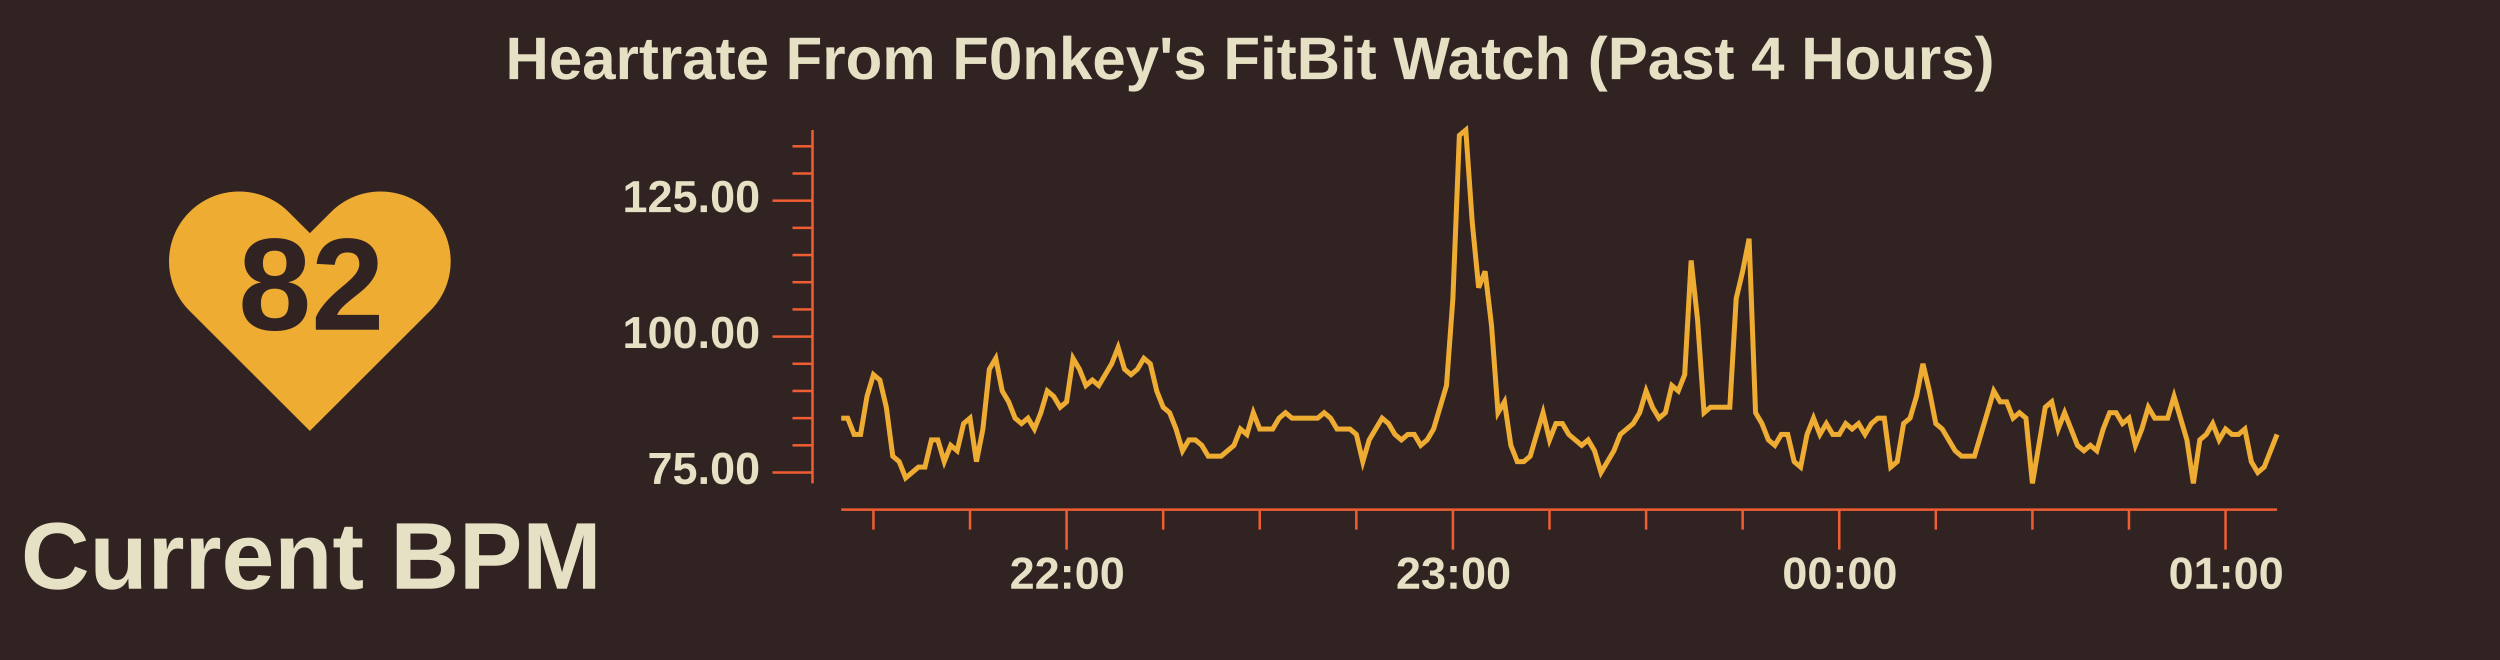
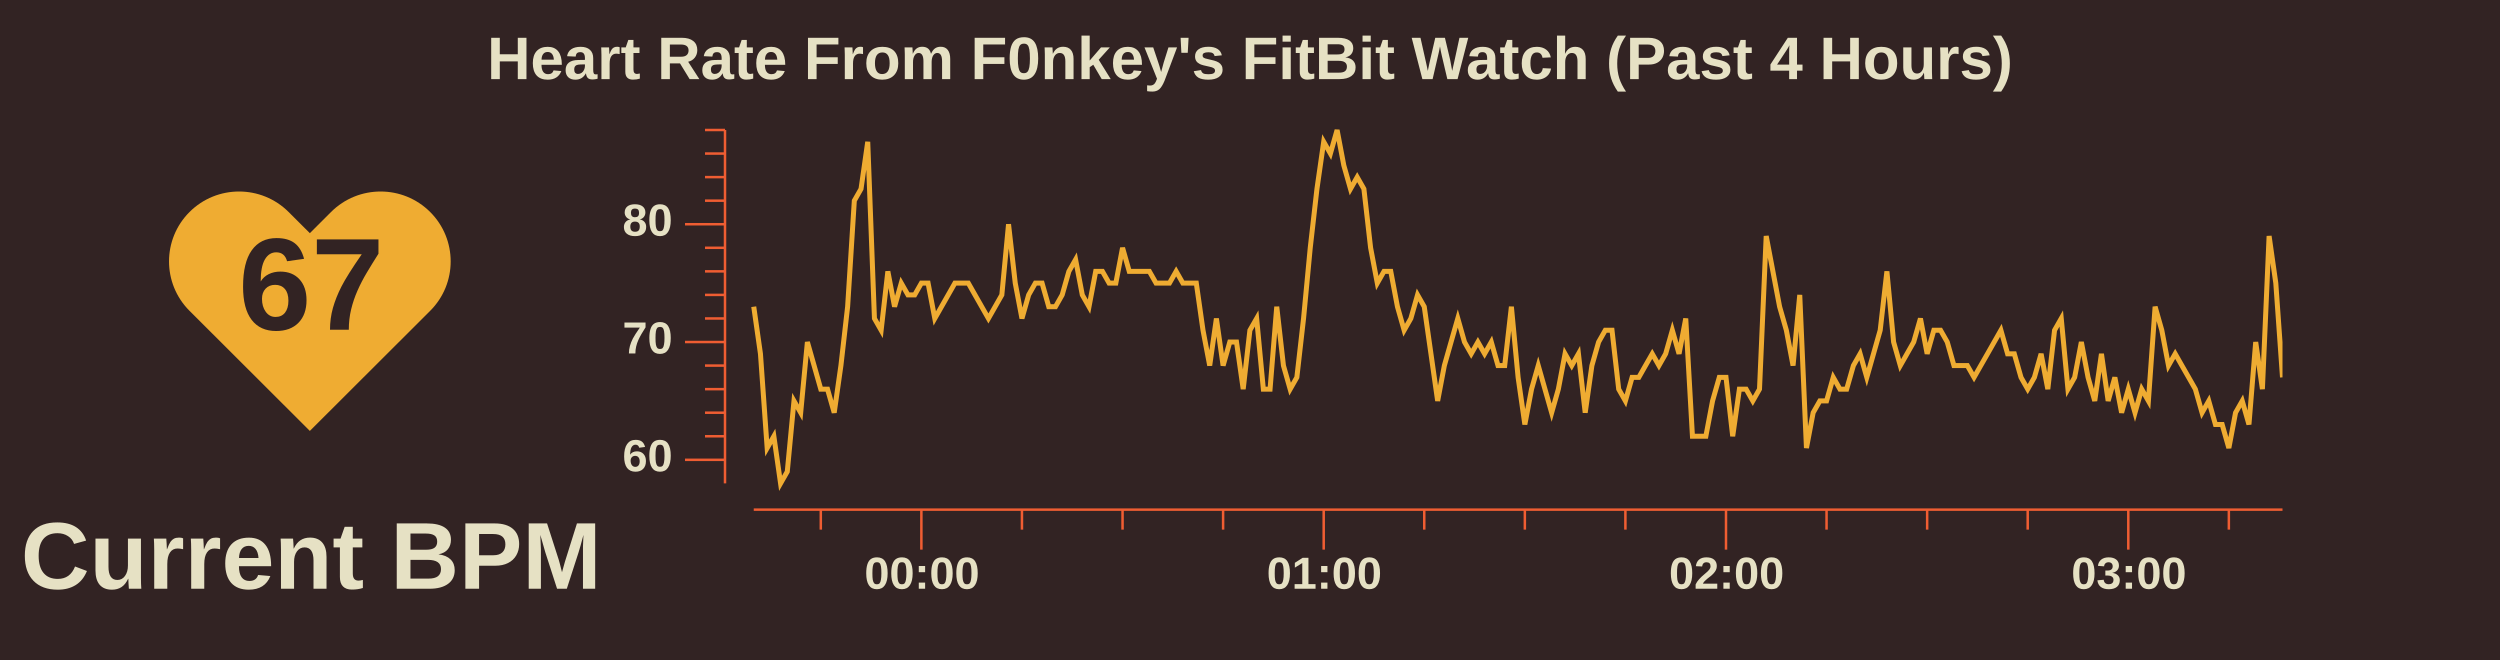
<svg xmlns="http://www.w3.org/2000/svg" id="banner" width="500pt" height="132pt">
-   <rect width="100%" height="100%" fill="rgba(50,35,35,255)" />
-   <style> .text {font: 600 9px "Arial", Sans-Serif; fill: rgba(230,225,196,255);} </style>
+   <rect width="100%" height="100%" fill="rgba(50, 35, 35, 255)" />
+   <style> .text {font: 600 9px "Arial", Sans-Serif; fill: rgba(50, 35, 35, 255);} </style>
  <g id="padding" transform="translate(0 10)">
-     <text id="title" dominant-baseline="hanging" text-anchor="middle" style="font: 600 12pt 'Arial', Sans-Serif; fill: rgba(230,225,196,255)" x="250pt"> Heartrate From F0nkey's FitBit Watch (Past 4 Hours) </text>
-     <g transform="translate(0 18)">
-       <g transform="translate(166,0)">
-         <svg width="332pt" height="100pt" viewBox="0 0 332 100">
-           <g transform="scale(1, -1) translate(0, -100)">
-             <path d="M0,0L332,0L332,95L0,95Z" style="fill:#322323" />
-             <text class="text" x="77.431" y="-3.252" transform="scale(1, -1)" style="fill:#E6E1C4">22:00</text>
-             <text class="text" x="154.69" y="-3.252" transform="scale(1, -1)" style="fill:#E6E1C4">23:00</text>
-             <text class="text" x="231.96" y="-3.252" transform="scale(1, -1)" style="fill:#E6E1C4">00:00</text>
-             <text class="text" x="309.22" y="-3.252" transform="scale(1, -1)" style="fill:#E6E1C4">01:00</text>
-             <path d="M50.189,15.074L50.189,19.074" style="fill:none;stroke:#EF5D32;stroke-width:0.5" />
-             <path d="M69.504,15.074L69.504,19.074" style="fill:none;stroke:#EF5D32;stroke-width:0.5" />
-             <path d="M88.82,11.074L88.82,19.074" style="fill:none;stroke:#EF5D32;stroke-width:0.5" />
-             <path d="M108.14,15.074L108.14,19.074" style="fill:none;stroke:#EF5D32;stroke-width:0.5" />
-             <path d="M127.45,15.074L127.45,19.074" style="fill:none;stroke:#EF5D32;stroke-width:0.5" />
-             <path d="M146.77,15.074L146.77,19.074" style="fill:none;stroke:#EF5D32;stroke-width:0.5" />
-             <path d="M166.08,11.074L166.08,19.074" style="fill:none;stroke:#EF5D32;stroke-width:0.5" />
-             <path d="M185.4,15.074L185.4,19.074" style="fill:none;stroke:#EF5D32;stroke-width:0.5" />
-             <path d="M204.72,15.074L204.72,19.074" style="fill:none;stroke:#EF5D32;stroke-width:0.5" />
-             <path d="M224.03,15.074L224.03,19.074" style="fill:none;stroke:#EF5D32;stroke-width:0.5" />
-             <path d="M243.35,11.074L243.35,19.074" style="fill:none;stroke:#EF5D32;stroke-width:0.5" />
-             <path d="M262.66,15.074L262.66,19.074" style="fill:none;stroke:#EF5D32;stroke-width:0.5" />
-             <path d="M281.98,15.074L281.98,19.074" style="fill:none;stroke:#EF5D32;stroke-width:0.5" />
-             <path d="M301.29,15.074L301.29,19.074" style="fill:none;stroke:#EF5D32;stroke-width:0.5" />
-             <path d="M320.61,11.074L320.61,19.074" style="fill:none;stroke:#EF5D32;stroke-width:0.5" />
-             <path d="M43.75,19.074L330.91,19.074" style="fill:none;stroke:#EF5D32;stroke-width:0.5" />
-             <text class="text" x="5" y="-24.214" transform="scale(1, -1)" style="fill:#E6E1C4">75.00</text>
-             <text class="text" x="0" y="-51.397" transform="scale(1, -1)" style="fill:#E6E1C4">100.00</text>
-             <text class="text" x="0" y="-78.58" transform="scale(1, -1)" style="fill:#E6E1C4">125.00</text>
-             <path d="M30,26.499L38,26.499" style="fill:none;stroke:#EF5D32;stroke-width:0.5" />
-             <path d="M30,53.682L38,53.682" style="fill:none;stroke:#EF5D32;stroke-width:0.5" />
-             <path d="M30,80.865L38,80.865" style="fill:none;stroke:#EF5D32;stroke-width:0.5" />
-             <path d="M34,31.935L38,31.935" style="fill:none;stroke:#EF5D32;stroke-width:0.5" />
-             <path d="M34,37.372L38,37.372" style="fill:none;stroke:#EF5D32;stroke-width:0.5" />
-             <path d="M34,42.809L38,42.809" style="fill:none;stroke:#EF5D32;stroke-width:0.5" />
-             <path d="M34,48.245L38,48.245" style="fill:none;stroke:#EF5D32;stroke-width:0.5" />
-             <path d="M34,59.118L38,59.118" style="fill:none;stroke:#EF5D32;stroke-width:0.5" />
-             <path d="M34,64.555L38,64.555" style="fill:none;stroke:#EF5D32;stroke-width:0.5" />
-             <path d="M34,69.992L38,69.992" style="fill:none;stroke:#EF5D32;stroke-width:0.5" />
-             <path d="M34,75.428L38,75.428" style="fill:none;stroke:#EF5D32;stroke-width:0.5" />
-             <path d="M34,86.301L38,86.301" style="fill:none;stroke:#EF5D32;stroke-width:0.5" />
-             <path d="M34,91.738L38,91.738" style="fill:none;stroke:#EF5D32;stroke-width:0.5" />
-             <path d="M38,24.324L38,95" style="fill:none;stroke:#EF5D32;stroke-width:0.5" />
-             <path d="M43.75,37.372L45.038,37.372L46.325,34.11L47.613,34.11L48.901,41.721L50.189,46.071L51.476,44.983L52.764,39.547L54.052,29.761L55.34,28.673L56.627,25.412L57.915,26.499L59.203,27.586L60.49,27.586L61.778,33.023L63.066,33.023L64.354,28.673L65.641,31.935L66.929,30.848L68.217,36.285L69.504,37.372L70.792,28.673L72.08,35.197L73.368,47.158L74.655,49.333L75.943,42.809L77.231,40.634L78.519,37.372L79.806,36.285L81.094,37.372L82.382,35.197L83.669,38.459L84.957,42.809L86.245,41.721L87.533,39.547L88.82,40.634L90.108,49.333L91.396,47.158L92.684,43.896L93.971,44.983L95.259,43.896L96.547,46.071L97.834,48.245L99.122,51.507L100.41,47.158L101.7,46.071L102.99,47.158L104.27,49.333L105.56,48.245L106.85,42.809L108.14,39.547L109.42,38.459L110.71,35.197L112,30.848L113.29,33.023L114.57,33.023L115.86,31.935L117.15,29.761L118.44,29.761L119.73,29.761L121.01,30.848L122.3,31.935L123.59,35.197L124.88,34.11L126.16,38.459L127.45,35.197L128.74,35.197L130.03,35.197L131.32,37.372L132.6,38.459L133.89,37.372L135.18,37.372L136.47,37.372L137.75,37.372L139.04,37.372L140.33,38.459L141.62,37.372L142.9,35.197L144.19,35.197L145.48,35.197L146.77,34.11L148.06,28.673L149.34,33.023L150.63,35.197L151.92,37.372L153.21,36.285L154.49,34.11L155.78,33.023L157.07,34.11L158.36,34.11L159.65,31.935L160.93,33.023L162.22,35.197L163.51,39.547L164.8,43.896L166.08,61.293L167.37,93.913L168.66,95L169.95,76.516L171.23,63.468L172.52,66.73L173.81,55.856L175.1,38.459L176.39,40.634L177.67,31.935L178.96,28.673L180.25,28.673L181.54,29.761L182.82,34.11L184.11,38.459L185.4,33.023L186.69,36.285L187.98,36.285L189.26,34.11L190.55,33.023L191.84,31.935L193.13,33.023L194.41,30.848L195.7,26.499L196.99,28.673L198.28,30.848L199.56,34.11L200.85,35.197L202.14,36.285L203.43,38.459L204.72,42.809L206,39.547L207.29,37.372L208.58,38.459L209.87,43.896L211.15,42.809L212.44,46.071L213.73,68.904L215.02,56.944L216.31,38.459L217.59,39.547L221.46,39.547L222.74,61.293L224.03,66.73L225.32,73.254L226.61,38.459L227.89,36.285L229.18,33.023L230.47,31.935L231.76,34.11L233.05,34.11L234.33,28.673L235.62,27.586L236.91,34.11L238.2,37.372L239.48,34.11L240.77,36.285L242.06,34.11L243.35,34.11L244.64,36.285L245.92,35.197L247.21,36.285L248.5,34.11L249.79,36.285L251.07,37.372L252.36,37.372L253.65,27.586L254.94,28.673L256.22,36.285L257.51,37.372L258.8,41.721L260.09,48.245L261.38,42.809L262.66,36.285L263.95,35.197L265.24,33.023L266.53,30.848L267.81,29.761L269.1,29.761L270.39,29.761L271.68,34.11L272.97,38.459L274.25,42.809L275.54,40.634L276.83,40.634L278.12,37.372L279.4,38.459L280.69,37.372L281.98,24.324L283.27,31.935L284.55,39.547L285.84,40.634L287.13,35.197L288.42,38.459L289.71,35.197L290.99,31.935L292.28,30.848L293.57,31.935L294.86,30.848L296.14,35.197L297.43,38.459L298.72,38.459L300.01,36.285L301.29,37.372L302.58,31.935L303.87,35.197L305.16,39.547L306.45,37.372L307.73,37.372L309.02,37.372L310.31,41.721L311.6,37.372L312.88,33.023L314.17,24.324L315.46,33.023L316.75,34.11L318.04,36.285L319.32,33.023L320.61,35.197L321.9,34.11L323.19,34.11L324.47,35.197L325.76,28.673L327.05,26.499L328.34,27.586L329.62,30.848L330.91,34.11" style="fill:none;stroke:#EFAC32" />
-           </g>
-         </svg>
+     <text id="title" dominant-baseline="hanging" text-anchor="middle" style="font: 600 12pt 'Arial', Sans-Serif; fill: rgba(230, 225, 196, 255)" x="250pt"> 
+ 			Heart Rate From F0nkey's FitBit Watch (Past 4 Hours)
+ 		</text>
+     <g id="main-content" transform="translate(0 18)">
+       <g id="plot" transform="translate(166,0)">
+         <g transform="translate(0,0)">
+           <svg width="332pt" height="100pt" viewBox="0 0 332 100">
+             <g transform="scale(1, -1) translate(0, -100)">
+               <path d="M0,0L332,0L332,95L0,95Z" style="fill:#322323" />
+               <text class="text" x="48.386" y="-3.252" transform="scale(1, -1)" style="fill:#E6E1C4">00:00</text>
+               <text class="text" x="128.85" y="-3.252" transform="scale(1, -1)" style="fill:#E6E1C4">01:00</text>
+               <text class="text" x="209.31" y="-3.252" transform="scale(1, -1)" style="fill:#E6E1C4">02:00</text>
+               <text class="text" x="289.77" y="-3.252" transform="scale(1, -1)" style="fill:#E6E1C4">03:00</text>
+               <path d="M39.66,15.074L39.66,19.074" style="fill:none;stroke:#EF5D32;stroke-width:0.5" />
+               <path d="M59.775,11.074L59.775,19.074" style="fill:none;stroke:#EF5D32;stroke-width:0.5" />
+               <path d="M79.89,15.074L79.89,19.074" style="fill:none;stroke:#EF5D32;stroke-width:0.5" />
+               <path d="M100.01,15.074L100.01,19.074" style="fill:none;stroke:#EF5D32;stroke-width:0.5" />
+               <path d="M120.12,15.074L120.12,19.074" style="fill:none;stroke:#EF5D32;stroke-width:0.5" />
+               <path d="M140.24,11.074L140.24,19.074" style="fill:none;stroke:#EF5D32;stroke-width:0.5" />
+               <path d="M160.35,15.074L160.35,19.074" style="fill:none;stroke:#EF5D32;stroke-width:0.5" />
+               <path d="M180.47,15.074L180.47,19.074" style="fill:none;stroke:#EF5D32;stroke-width:0.5" />
+               <path d="M200.58,15.074L200.58,19.074" style="fill:none;stroke:#EF5D32;stroke-width:0.5" />
+               <path d="M220.7,11.074L220.7,19.074" style="fill:none;stroke:#EF5D32;stroke-width:0.5" />
+               <path d="M240.81,15.074L240.81,19.074" style="fill:none;stroke:#EF5D32;stroke-width:0.5" />
+               <path d="M260.93,15.074L260.93,19.074" style="fill:none;stroke:#EF5D32;stroke-width:0.5" />
+               <path d="M281.04,15.074L281.04,19.074" style="fill:none;stroke:#EF5D32;stroke-width:0.5" />
+               <path d="M301.16,11.074L301.16,19.074" style="fill:none;stroke:#EF5D32;stroke-width:0.5" />
+               <path d="M321.27,15.074L321.27,19.074" style="fill:none;stroke:#EF5D32;stroke-width:0.5" />
+               <path d="M26.25,19.074L332,19.074" style="fill:none;stroke:#EF5D32;stroke-width:0.5" />
+               <text class="text" x="0" y="-26.751" transform="scale(1, -1)" style="fill:#E6E1C4">60</text>
+               <text class="text" x="0" y="-50.309" transform="scale(1, -1)" style="fill:#E6E1C4">70</text>
+               <text class="text" x="0" y="-73.868" transform="scale(1, -1)" style="fill:#E6E1C4">80</text>
+               <path d="M12.5,29.036L20.5,29.036" style="fill:none;stroke:#EF5D32;stroke-width:0.5" />
+               <path d="M12.5,52.595L20.5,52.595" style="fill:none;stroke:#EF5D32;stroke-width:0.5" />
+               <path d="M12.5,76.153L20.5,76.153" style="fill:none;stroke:#EF5D32;stroke-width:0.5" />
+               <path d="M16.5,33.748L20.5,33.748" style="fill:none;stroke:#EF5D32;stroke-width:0.5" />
+               <path d="M16.5,38.459L20.5,38.459" style="fill:none;stroke:#EF5D32;stroke-width:0.5" />
+               <path d="M16.5,43.171L20.5,43.171" style="fill:none;stroke:#EF5D32;stroke-width:0.5" />
+               <path d="M16.5,47.883L20.5,47.883" style="fill:none;stroke:#EF5D32;stroke-width:0.5" />
+               <path d="M16.5,57.306L20.5,57.306" style="fill:none;stroke:#EF5D32;stroke-width:0.5" />
+               <path d="M16.5,62.018L20.5,62.018" style="fill:none;stroke:#EF5D32;stroke-width:0.5" />
+               <path d="M16.5,66.73L20.5,66.73" style="fill:none;stroke:#EF5D32;stroke-width:0.5" />
+               <path d="M16.5,71.441L20.5,71.441" style="fill:none;stroke:#EF5D32;stroke-width:0.5" />
+               <path d="M16.5,80.865L20.5,80.865" style="fill:none;stroke:#EF5D32;stroke-width:0.5" />
+               <path d="M16.5,85.577L20.5,85.577" style="fill:none;stroke:#EF5D32;stroke-width:0.5" />
+               <path d="M16.5,90.288L20.5,90.288" style="fill:none;stroke:#EF5D32;stroke-width:0.5" />
+               <path d="M16.5,95L20.5,95" style="fill:none;stroke:#EF5D32;stroke-width:0.5" />
+               <path d="M20.5,24.324L20.5,95" style="fill:none;stroke:#EF5D32;stroke-width:0.5" />
+               <path d="M26.25,59.662L27.591,50.239L28.932,31.392L30.273,33.748L31.614,24.324L32.955,26.68L34.296,40.815L35.637,38.459L36.978,52.595L38.319,47.883L39.66,43.171L41.001,43.171L42.342,38.459L43.683,47.883L45.024,59.662L46.365,80.865L47.706,83.221L49.047,92.644L50.388,57.306L51.729,54.95L53.07,66.73L54.411,59.662L55.752,64.374L57.093,62.018L58.434,62.018L59.775,64.374L61.116,64.374L62.457,57.306L63.798,59.662L65.139,62.018L66.48,64.374L67.821,64.374L69.162,64.374L70.503,62.018L71.844,59.662L73.185,57.306L74.526,59.662L75.867,62.018L77.208,76.153L78.549,64.374L79.89,57.306L81.231,62.018L82.572,64.374L83.913,64.374L85.254,59.662L86.595,59.662L87.936,62.018L89.277,66.73L90.618,69.086L91.959,62.018L93.3,59.662L94.641,66.73L95.982,66.73L97.323,64.374L98.664,64.374L100.01,71.441L101.35,66.73L102.69,66.73L104.03,66.73L105.37,66.73L106.71,64.374L108.05,64.374L109.39,64.374L110.73,66.73L112.07,64.374L113.42,64.374L114.76,64.374L116.1,54.95L117.44,47.883L118.78,57.306L120.12,47.883L121.46,52.595L122.8,52.595L124.14,43.171L125.48,54.95L126.83,57.306L128.17,43.171L129.51,43.171L130.85,59.662L132.19,47.883L133.53,43.171L134.87,45.527L136.21,57.306L137.55,71.441L138.89,83.221L140.24,92.644L141.58,90.288L142.92,95L144.26,87.932L145.6,83.221L146.94,85.577L148.28,83.221L149.62,71.441L150.96,64.374L152.3,66.73L153.65,66.73L154.99,59.662L156.33,54.95L157.67,57.306L159.01,62.018L160.35,59.662L161.69,50.239L163.03,40.815L164.37,47.883L165.71,52.595L167.06,57.306L168.4,52.595L169.74,50.239L171.08,52.595L172.42,50.239L173.76,52.595L175.1,47.883L176.44,47.883L177.78,59.662L179.12,45.527L180.47,36.104L181.81,43.171L183.15,47.883L184.49,43.171L185.83,38.459L187.17,43.171L188.51,50.239L189.85,47.883L191.19,50.239L192.54,38.459L193.88,47.883L195.22,52.595L196.56,54.95L197.9,54.95L199.24,43.171L200.58,40.815L201.92,45.527L203.26,45.527L204.6,47.883L205.95,50.239L207.29,47.883L208.63,50.239L209.97,54.95L211.31,50.239L212.65,57.306L213.99,33.748L215.33,33.748L216.67,33.748L218.01,40.815L219.36,45.527L220.7,45.527L222.04,33.748L223.38,43.171L224.72,43.171L226.06,40.815L227.4,43.171L228.74,73.797L230.08,66.73L231.42,59.662L232.77,54.95L234.11,47.883L235.45,62.018L236.79,31.392L238.13,38.459L239.47,40.815L240.81,40.815L242.15,45.527L243.49,43.171L244.83,43.171L246.18,47.883L247.52,50.239L248.86,45.527L250.2,50.239L251.54,54.95L252.88,66.73L254.22,52.595L255.56,47.883L256.9,50.239L258.24,52.595L259.59,57.306L260.93,50.239L262.27,54.95L263.61,54.95L264.95,52.595L266.29,47.883L267.63,47.883L268.97,47.883L270.31,45.527L271.65,47.883L273,50.239L274.34,52.595L275.68,54.95L277.02,50.239L278.36,50.239L279.7,45.527L281.04,43.171L282.38,45.527L283.72,50.239L285.06,43.171L286.41,54.95L287.75,57.306L289.09,43.171L290.43,45.527L291.77,52.595L293.11,45.527L294.45,40.815L295.79,50.239L297.13,40.815L298.47,45.527L299.82,38.459L301.16,43.171L302.5,38.459L303.84,43.171L305.18,40.815L306.52,59.662L307.86,54.95L309.2,47.883L310.54,50.239L311.88,47.883L313.23,45.527L314.57,43.171L315.91,38.459L317.25,40.815L318.59,36.104L319.93,36.104L321.27,31.392L322.61,38.459L323.95,40.815L325.29,36.104L326.64,52.595L327.98,43.171L329.32,73.797L330.66,64.374L332,45.527" style="fill:none;stroke:#EFAC32" />
+             </g>
+           </svg>
+         </g>
      </g>
-       <g transform="translate(0 -22)">
-         <svg width="166" height="166" viewBox="0 0 221 221">
-           <g transform="translate(110 110)">
-             <path transform="translate(-50 -50)" fill="rgba(239,172,50,255)" d="M92.71,7.27L92.71,7.27c-9.71-9.69-25.46-9.69-35.18,0L50,14.79l-7.54-7.52C32.75-2.42,17-2.42,7.29,7.27v0 c-9.71,9.69-9.71,25.41,0,35.1L50,85l42.71-42.63C102.43,32.68,102.43,16.96,92.71,7.27z" />
-             <animateTransform attributeName="transform" type="scale" values="1; 1.5; 1.25; 1;" dur="731ms" additive="sum" repeatCount="indefinite">      
+       <g id="heart">
+         <g transform="translate(0 -22)">
+           <svg width="166" height="166" viewBox="0 0 221 221">
+             <g transform="translate(110 110)">
+               <path transform="translate(-50 -50)" fill="rgba(239, 172, 50, 255)" d="M92.71,7.27L92.71,7.27c-9.71-9.69-25.46-9.69-35.18,0L50,14.79l-7.54-7.52C32.75-2.42,17-2.42,7.29,7.27v0 c-9.71,9.69-9.71,25.41,0,35.1L50,85l42.71-42.63C102.43,32.68,102.43,16.96,92.71,7.27z" />
+               <animateTransform attributeName="transform" type="scale" values="1; 1.5; 1.25; 1;" dur="895ms" additive="sum" repeatCount="indefinite">      
			</animateTransform>
-           </g>
-         </svg>
+             </g>
+           </svg>
+         </g>
      </g>
-       <g width="0" height="0" transform="translate(83 50)">
+       <g id="heart-text" transform="translate(  83 50)">
        <text id="current-bpm-text" class="text" text-anchor="middle" x="0" y="79">Current BPM</text>
-         <text id="bpm-number" class="text" dominant-baseline="middle" text-anchor="middle" x="0" y="0">82</text>
-         <style> #current-bpm-text {font-size: 19pt; fill: rgba(230,225,196,255);}  #bpm-number {font-size: 35px; fill: rgba(50,35,35,255);}</style>
+         <text id="bpm-number" class="text" dominant-baseline="middle" text-anchor="middle" x="0" y="0">67</text>
+         <style> #current-bpm-text {font-size: 19pt; fill: rgba(230, 225, 196, 255);}  #bpm-number {font-size: 35px; fill: rgba(50, 35, 35, 255);}</style>
      </g>
    </g>
  </g>
</svg>
